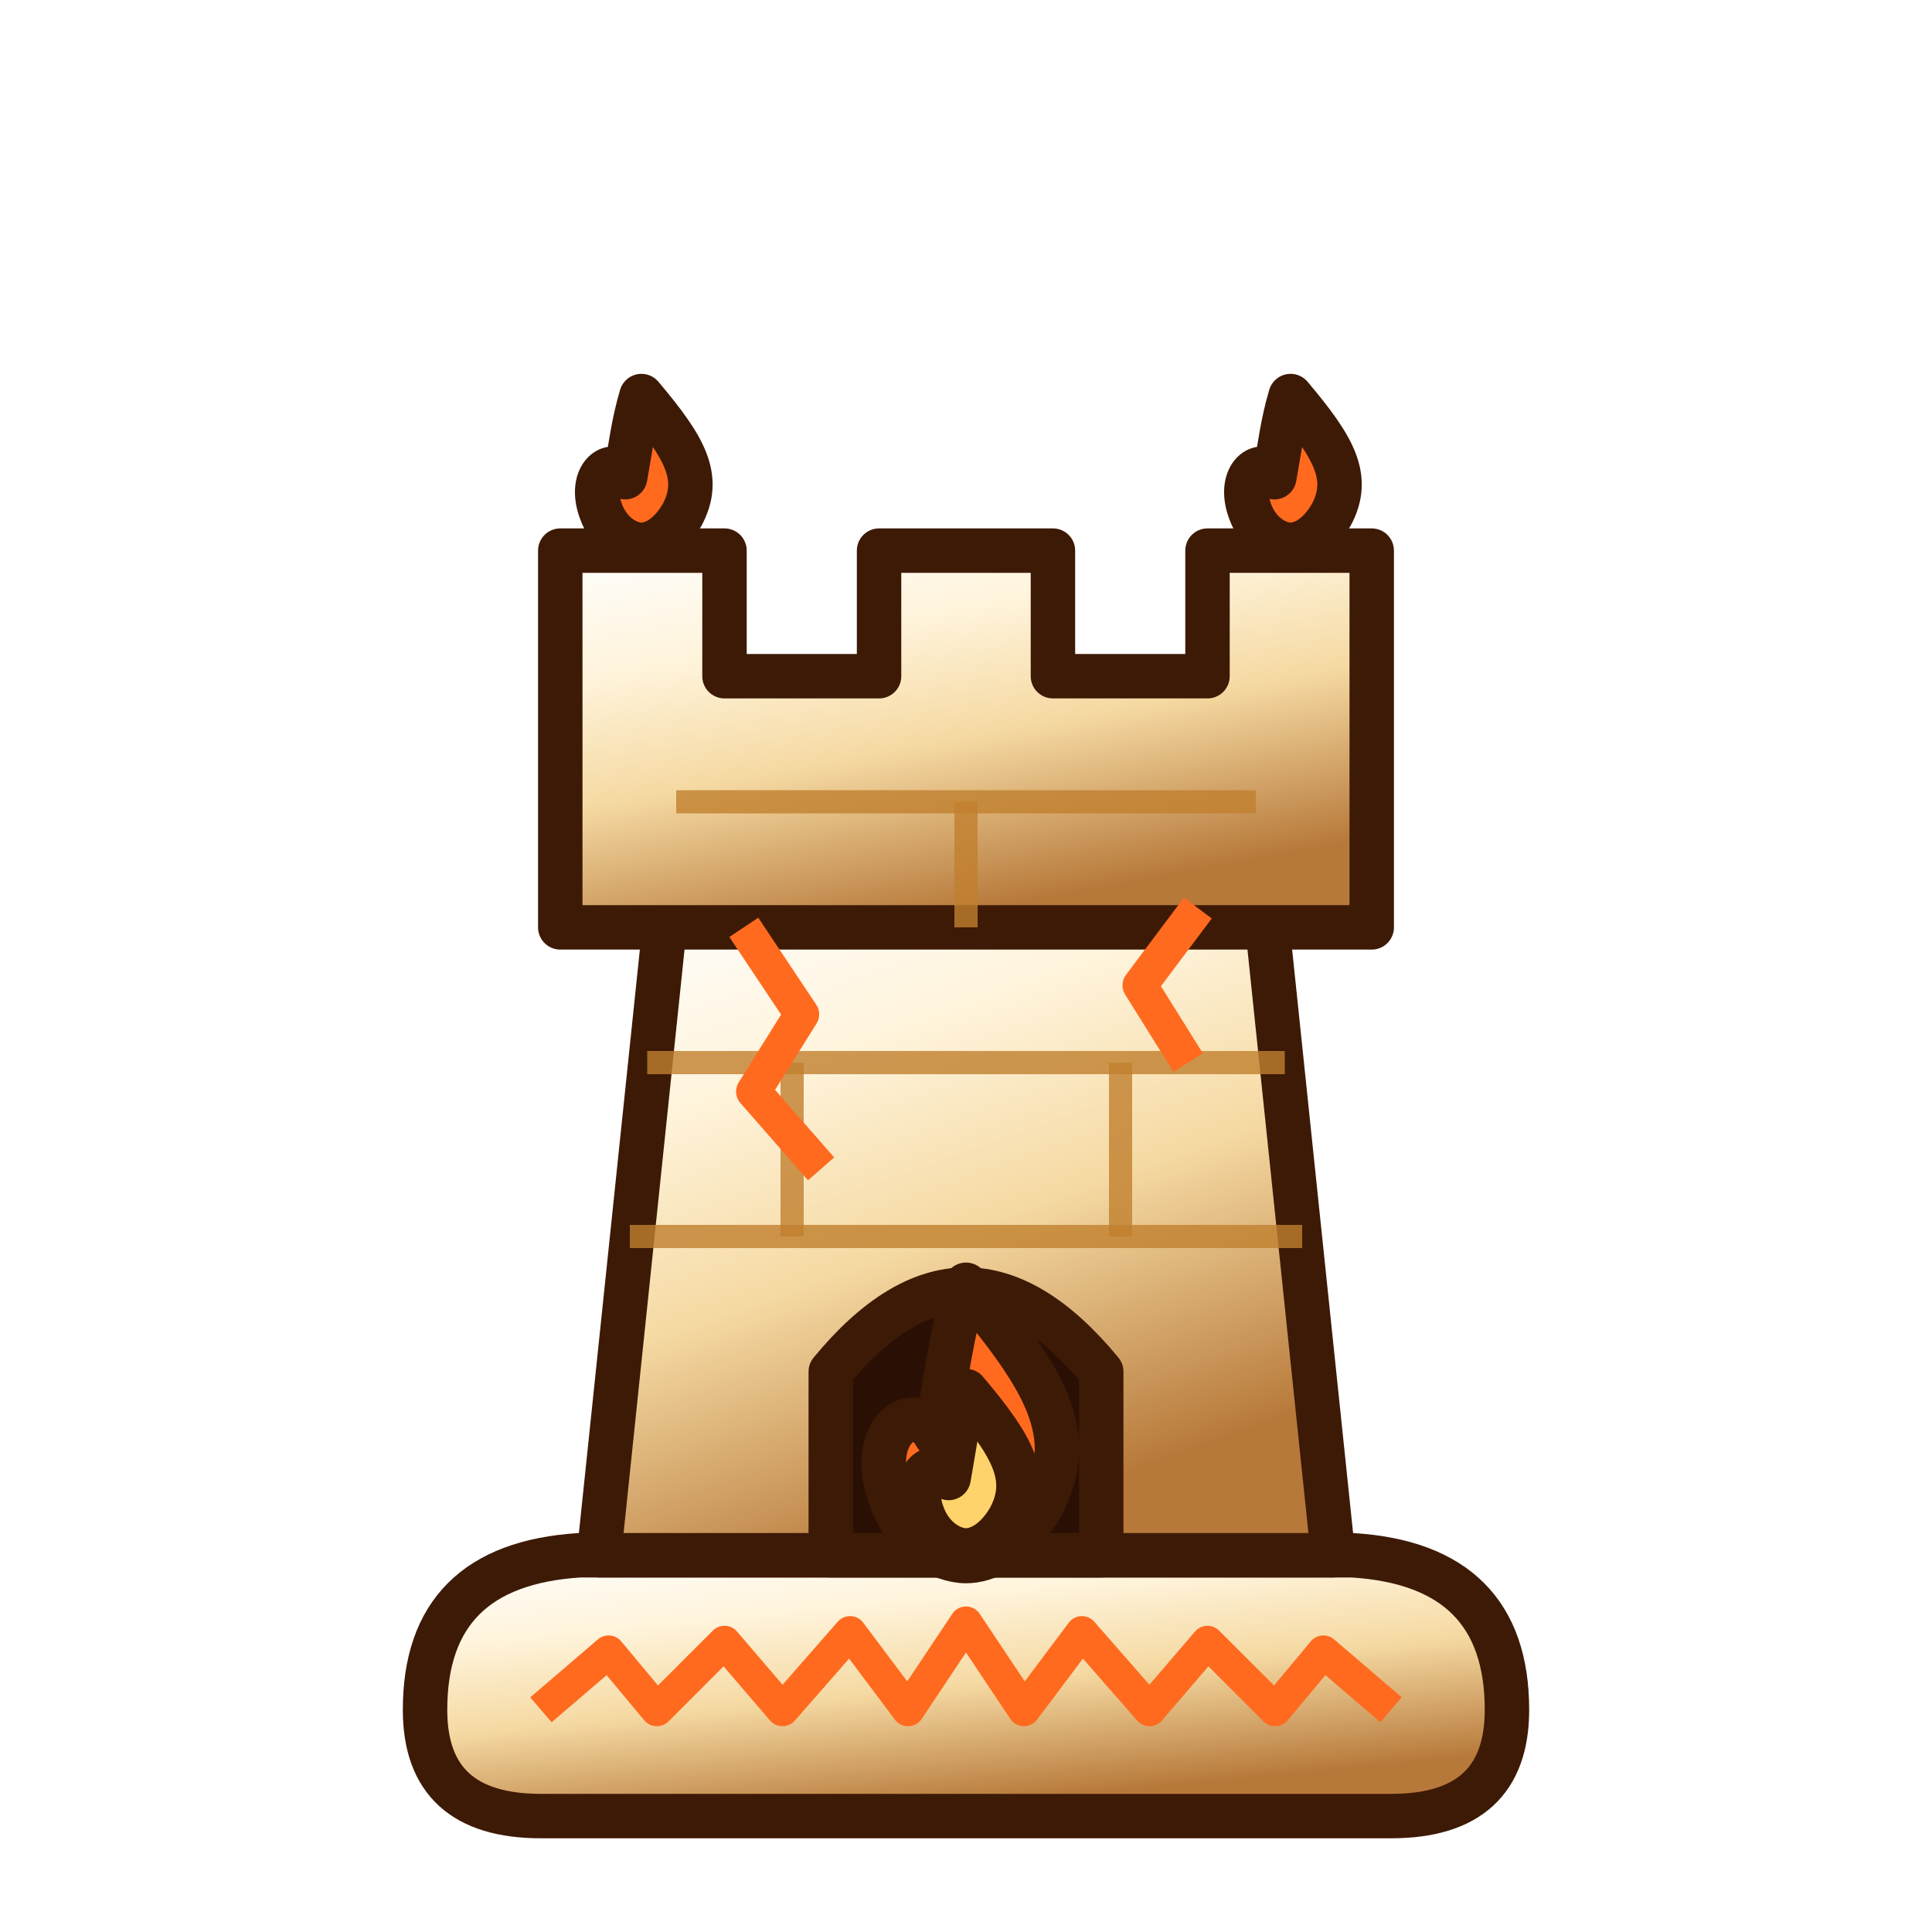
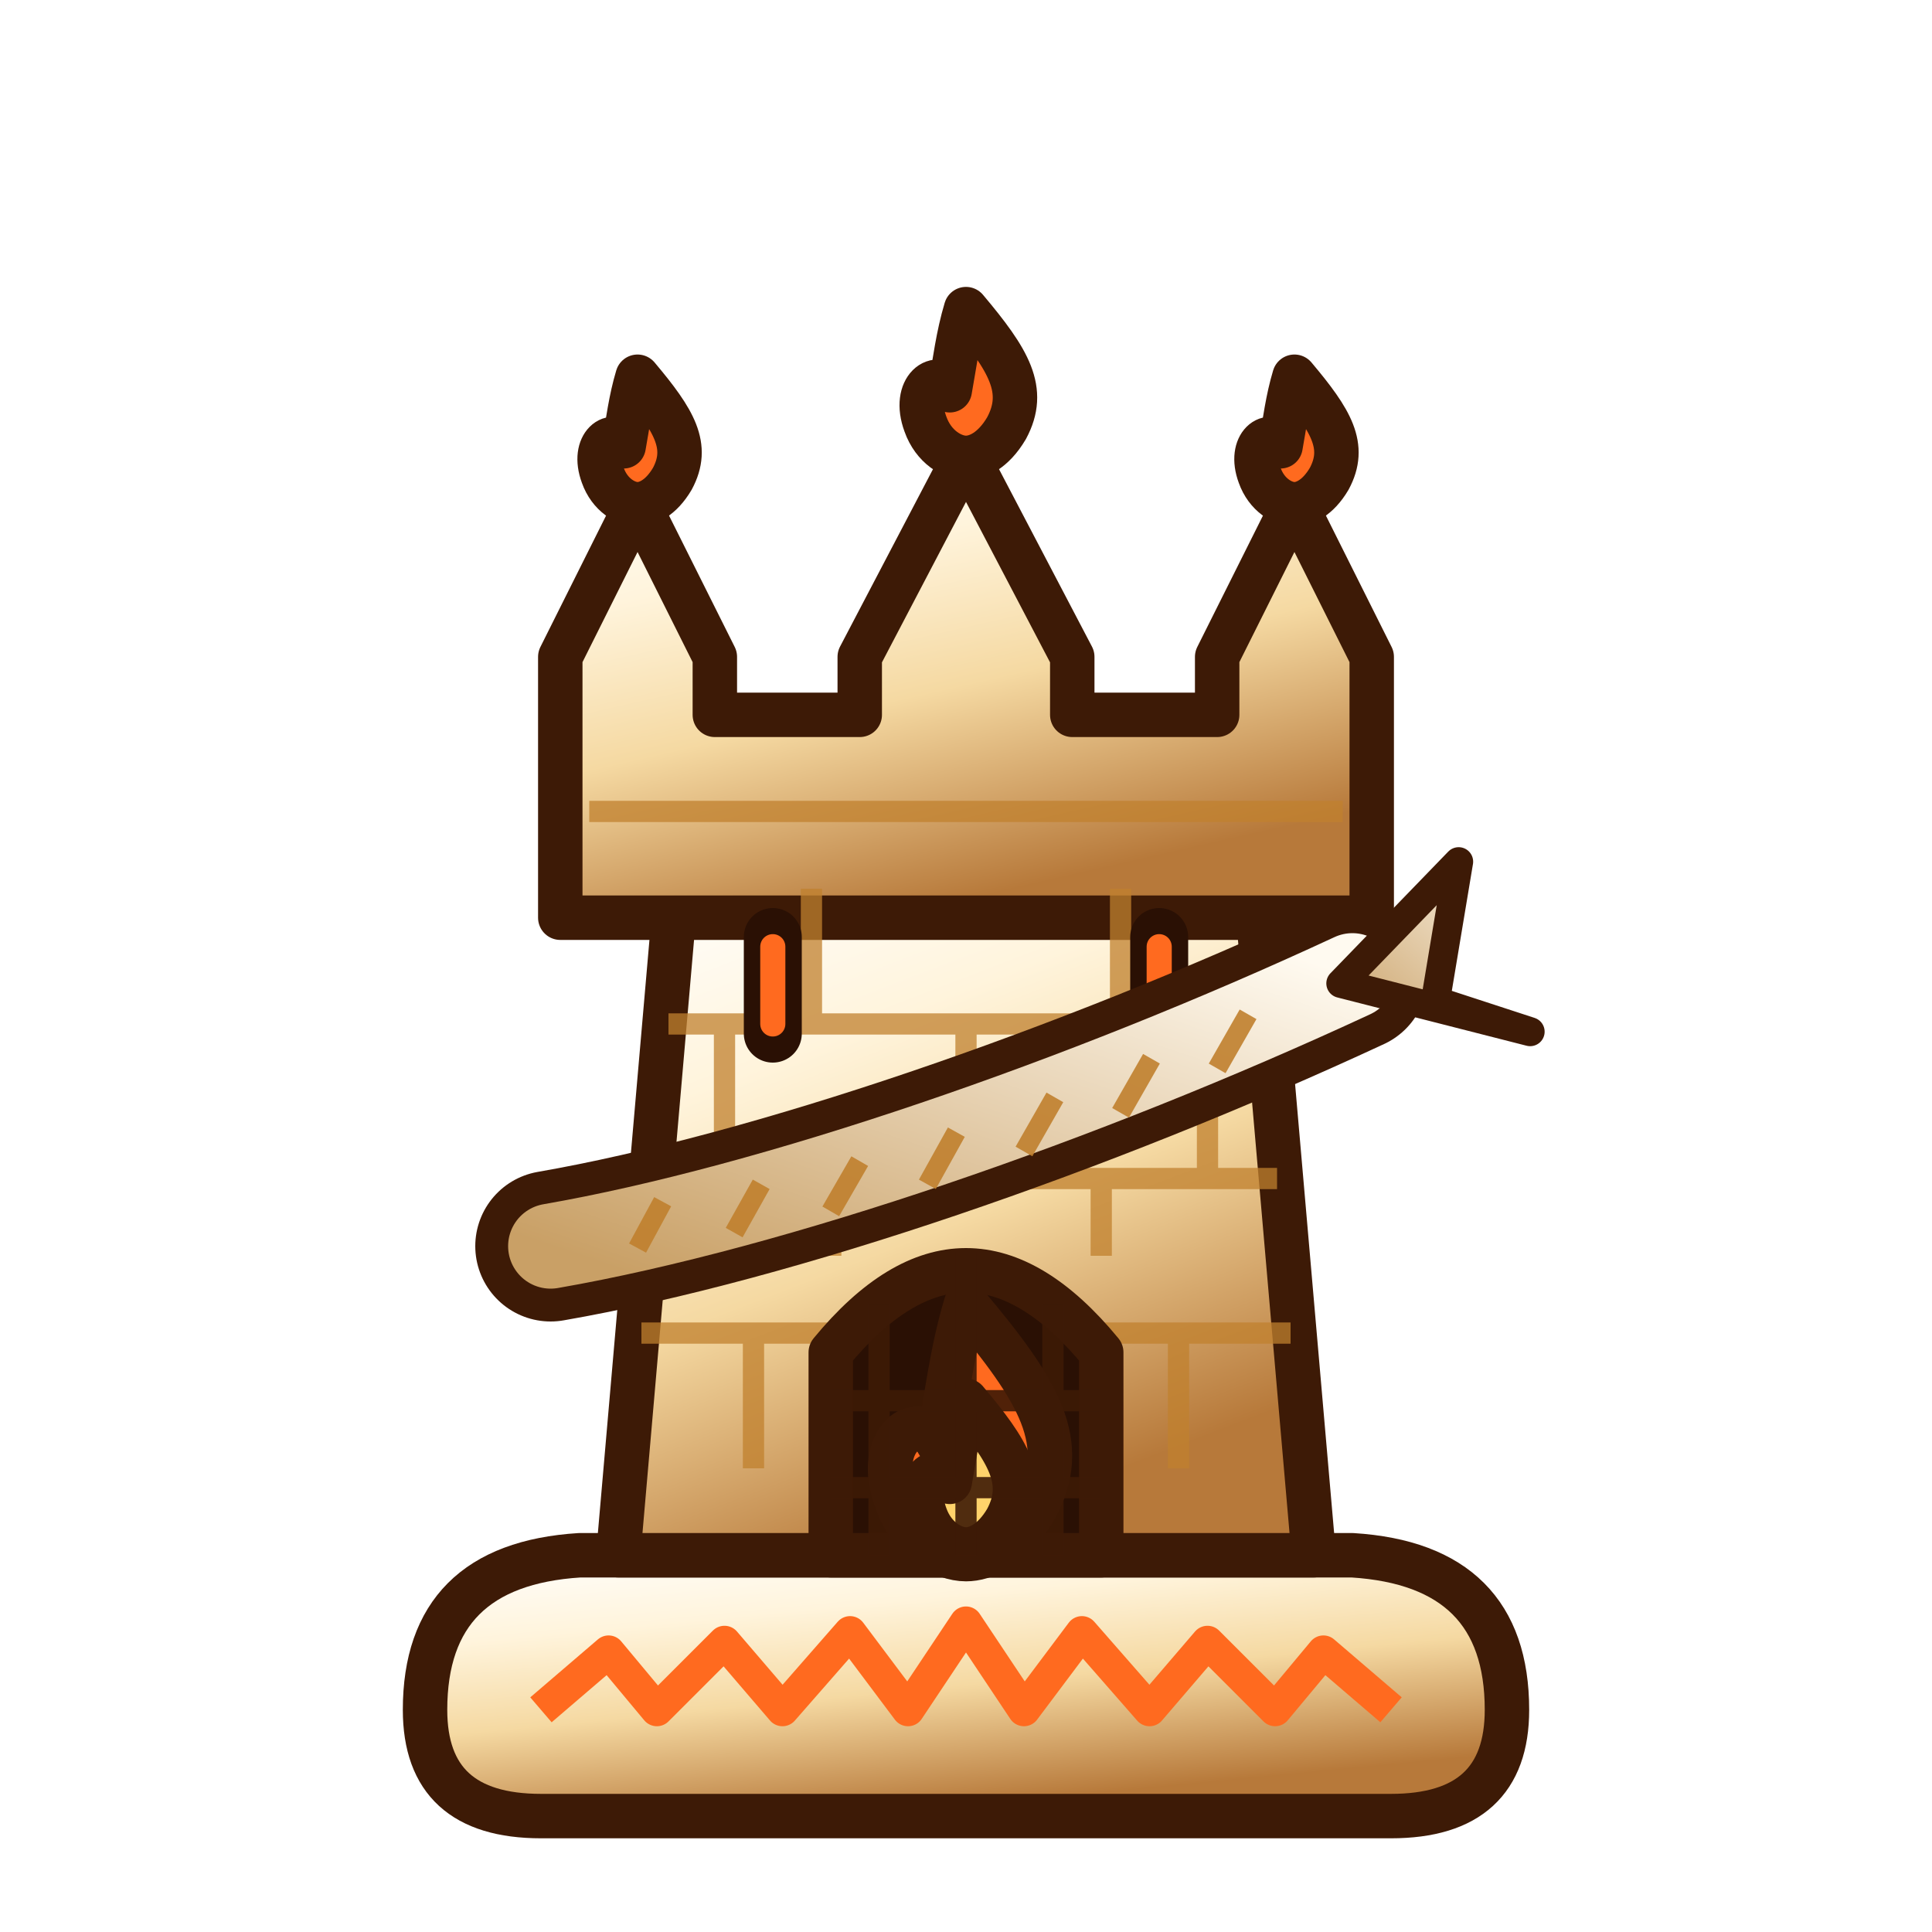
<svg xmlns="http://www.w3.org/2000/svg" viewBox="0 0 100 100">
  <defs>
    <linearGradient id="g" x1="0" y1="0" x2="0.4" y2="1">
      <stop offset="0" stop-color="#ffffff" />
      <stop offset="0.3" stop-color="#fff4dc" />
      <stop offset="0.6" stop-color="#f5d9a2" />
      <stop offset="1" stop-color="#b7793a" />
    </linearGradient>
    <linearGradient id="gu" gradientUnits="userSpaceOnUse" x1="35" y1="4" x2="62" y2="60">
      <stop offset="0" stop-color="#ffffff" />
      <stop offset="0.4" stop-color="#fff4dc" />
      <stop offset="1" stop-color="#f5d9a2" />
    </linearGradient>
    <linearGradient id="gh" x1="0" y1="1" x2="1" y2="0">
      <stop offset="0" stop-color="#c9a066" />
      <stop offset="1" stop-color="#fffaf0" />
    </linearGradient>
    <linearGradient id="gm" x1="0" y1="0" x2="1" y2="1">
      <stop offset="0" stop-color="#f8c868" />
      <stop offset="1" stop-color="#a8561a" />
    </linearGradient>
    <linearGradient id="gf" x1="0" y1="0" x2="1" y2="1">
      <stop offset="0" stop-color="#fff4dc" />
      <stop offset=".6" stop-color="#f5d9a2" />
      <stop offset="1" stop-color="#b7793a" />
    </linearGradient>
    <radialGradient id="mo" cx=".7" cy=".4" r=".8">
      <stop offset="0" stop-color="#ffb347" />
      <stop offset=".45" stop-color="#d8380c" />
      <stop offset="1" stop-color="#3a0804" />
    </radialGradient>
    <linearGradient id="gh" x1="0" y1="1" x2="1" y2="0">
      <stop offset="0" stop-color="#c9a066" />
      <stop offset="1" stop-color="#fffaf0" />
    </linearGradient>
    <linearGradient id="gm" x1="0" y1="0" x2="1" y2="1">
      <stop offset="0" stop-color="#f8c868" />
      <stop offset="1" stop-color="#a8561a" />
    </linearGradient>
    <linearGradient id="gf" x1="0" y1="0" x2="1" y2="1">
      <stop offset="0" stop-color="#fff4dc" />
      <stop offset=".6" stop-color="#f5d9a2" />
      <stop offset="1" stop-color="#b7793a" />
    </linearGradient>
    <radialGradient id="mo" cx=".7" cy=".4" r=".8">
      <stop offset="0" stop-color="#ffb347" />
      <stop offset=".45" stop-color="#d8380c" />
      <stop offset="1" stop-color="#3a0804" />
    </radialGradient>
    <radialGradient id="ey" cx=".45" cy=".4" r=".7">
      <stop offset="0" stop-color="#fff3a0" />
      <stop offset=".45" stop-color="#ffb020" />
      <stop offset="1" stop-color="#c43006" />
    </radialGradient>
  </defs>
  <g stroke="#3d1a06" stroke-width="2.3" stroke-linejoin="round">
    <path d="M22 88.5 Q22 81 30 80.5 H70 Q78 81 78 88.5 Q78 94 72 94 H28 Q22 94 22 88.5Z" fill="url(#g)" />
    <path d="M28 88.5 L31.5 85.5 L34 88.5 L37.5 85 L40.5 88.5 L44 84.5 L47 88.5 L50 84 L53 88.5 L56 84.5 L59.5 88.5 L62.5 85 L66 88.5 L68.5 85.5 L72 88.5" fill="none" stroke="#ff6a1f" stroke-width="1.7" stroke-linejoin="round" />
-     <path d="M31 80.5 L34.5 47 H65.5 L69 80.5Z" fill="url(#g)" />
-     <path d="M29 48 V28.5 H37.5 V35 H45.5 V28.5 H54.5 V35 H62.5 V28.5 H71 V48Z" fill="url(#g)" />
-     <path d="M35 41.5 H65 M33.5 55 H66.5 M32.6 64 H67.4" fill="none" stroke="#c0802e" stroke-width="1.2" opacity=".8" />
-     <path d="M41 55 V64 M58 55 V64 M50 41.5 V48" fill="none" stroke="#c0802e" stroke-width="1.2" opacity=".8" />
-     <path d="M38.5 48 L41.5 52.5 L39 56.5 L42.5 60.5" fill="none" stroke="#ff6a1f" stroke-width="1.8" stroke-linejoin="round" />
-     <path d="M62 47 L59 51 L61.5 55" fill="none" stroke="#ff6a1f" stroke-width="1.8" stroke-linejoin="round" />
-     <path d="M43 80.5 V71 Q50 62.5 57 71 V80.5Z" fill="#2a1004" />
-     <path d="M50 66.5 C54.16 71.44 55.85 74.3 53.9 77.94 C52.6 80.15 51.04 80.8 50 80.8 C48.7 80.8 46.88 79.76 46.1 77.55 C44.8 74.04 47.4 72.35 48.44 74.3 C48.96 71.44 49.22 69.1 50 66.5Z" fill="#ff6a1f" />
-     <path d="M50 72 C52.4 74.85 53.375 76.5 52.25 78.6 C51.5 79.875 50.6 80.25 50 80.25 C49.25 80.25 48.2 79.65 47.75 78.375 C47 76.35 48.5 75.375 49.1 76.5 C49.4 74.85 49.55 73.5 50 72Z" fill="#ffd36b" />
-     <path d="M33.2 20.5 C35.44 23.16 36.35 24.7 35.3 26.66 C34.6 27.85 33.76 28.2 33.2 28.2 C32.5 28.2 31.52 27.64 31.1 26.45 C30.4 24.56 31.8 23.65 32.36 24.7 C32.64 23.16 32.78 21.9 33.2 20.5Z" fill="#ff6a1f" />
-     <path d="M66.8 20.5 C69.04 23.16 69.95 24.7 68.9 26.66 C68.2 27.85 67.36 28.2 66.8 28.2 C66.1 28.2 65.12 27.64 64.7 26.45 C64 24.56 65.4 23.65 65.96 24.7 C66.24 23.16 66.38 21.9 66.8 20.5Z" fill="#ff6a1f" />
+     <path d="M32 80.5 L35 46 H65 L68 80.5Z" fill="url(#g)" />
+     <path d="M29 47.5 V34 L33 26 L37 34 V37 H44.5 V34 L50 23.5 L55.5 34 V37 H63 V34 L67 26 L71 34 V47.5Z" fill="url(#g)" />
+     <path d="M30.5 42 H69.5" fill="none" stroke="#c0802e" stroke-width="1.1" opacity=".75" />
+     <g class="dt" fill="none" stroke="#c0802e" stroke-width="1.1" opacity=".75">
+       <path d="M34.6 53 H65.4 M33.9 61 H66.1 M33.2 69 H66.8" />
+       <path d="M42 46 V53 M58 46 V53 M37.5 53 V61 M50 53 V58 M62.5 53 V61 M43 61 V65 M57 61 V65 M39 69 V76 M61 69 V76" />
+     </g>
+     <path d="M40 48.5 V53.5 M60 48.5 V53.5" fill="none" stroke="#2a1004" stroke-width="3" stroke-linecap="round" />
+     <path d="M40 49 V53 M60 49 V53" fill="none" stroke="#ff6a1f" stroke-width="1.3" stroke-linecap="round" />
+     <path d="M43 80.5 V70 Q50 61.5 57 70 V80.5Z" fill="#2a1004" />
+     <path d="M50 67.5 C53.84 72.06 55.4 74.7 53.6 78.06 C52.4 80.1 50.96 80.7 50 80.7 C48.8 80.7 47.12 79.74 46.4 77.7 C45.2 74.46 47.6 72.9 48.56 74.7 C49.04 72.06 49.28 69.9 50 67.5Z" fill="#ff6a1f" />
+     <path d="M50 72.5 C52.24 75.16 53.15 76.7 52.1 78.66 C51.4 79.85 50.56 80.2 50 80.2 C49.3 80.2 48.32 79.64 47.9 78.45 C47.2 76.56 48.6 75.65 49.16 76.7 C49.44 75.16 49.58 73.9 50 72.5Z" fill="#ffd36b" />
+     <path d="M45.5 80.5 V67.5 M50 80.5 V64.8 M54.5 80.5 V67.5 M43 72.5 H57 M43 77 H57" fill="none" stroke="#3d1a06" stroke-width="1.1" opacity=".9" />
+     <path d="M28.5 64.5 C40 62.5 56 57 70 50.5" fill="none" stroke="#3d1a06" stroke-width="7.8" stroke-linecap="round" stroke-linejoin="round" />
+     <path d="M28.5 64.5 C40 62.5 56 57 70 50.5" fill="none" stroke="url(#gh)" stroke-width="4.4" stroke-linecap="round" stroke-linejoin="round" />
+     <path d="M69.4 50.9 L75.5 44.6 L74.3 51.8 L79.2 53.4Z" fill="url(#gh)" stroke-width="1.5" stroke-linejoin="round" />
+     <path class="dt" d="M33 64.6 l1.3 -2.4 M38 63.8 l1.4 -2.5 M43 62.7 l1.5 -2.6 M48 61.3 l1.5 -2.7 M53 59.6 l1.6 -2.8 M58 57.6 l1.6 -2.8 M63 55.3 l1.6 -2.8" fill="none" stroke="#c0802e" stroke-width="1" opacity=".9" />
+     <path d="M33 19.5 C34.92 21.78 35.7 23.1 34.8 24.78 C34.2 25.8 33.48 26.1 33 26.1 C32.4 26.1 31.56 25.62 31.2 24.6 C30.6 22.98 31.8 22.2 32.28 23.1 C32.52 21.78 32.64 20.7 33 19.5Z" fill="#ff6a1f" />
+     <path d="M67 19.5 C68.92 21.78 69.7 23.1 68.8 24.78 C68.2 25.8 67.48 26.1 67 26.1 C66.4 26.1 65.56 25.62 65.2 24.6 C64.6 22.98 65.8 22.2 66.28 23.1 C66.52 21.78 66.64 20.7 67 19.5Z" fill="#ff6a1f" />
+     <path d="M50 16 C52.24 18.66 53.15 20.2 52.1 22.16 C51.4 23.35 50.56 23.7 50 23.7 C49.3 23.7 48.32 23.14 47.9 21.95 C47.2 20.06 48.6 19.15 49.16 20.2 C49.44 18.66 49.58 17.4 50 16Z" fill="#ff6a1f" />
  </g>
</svg>
